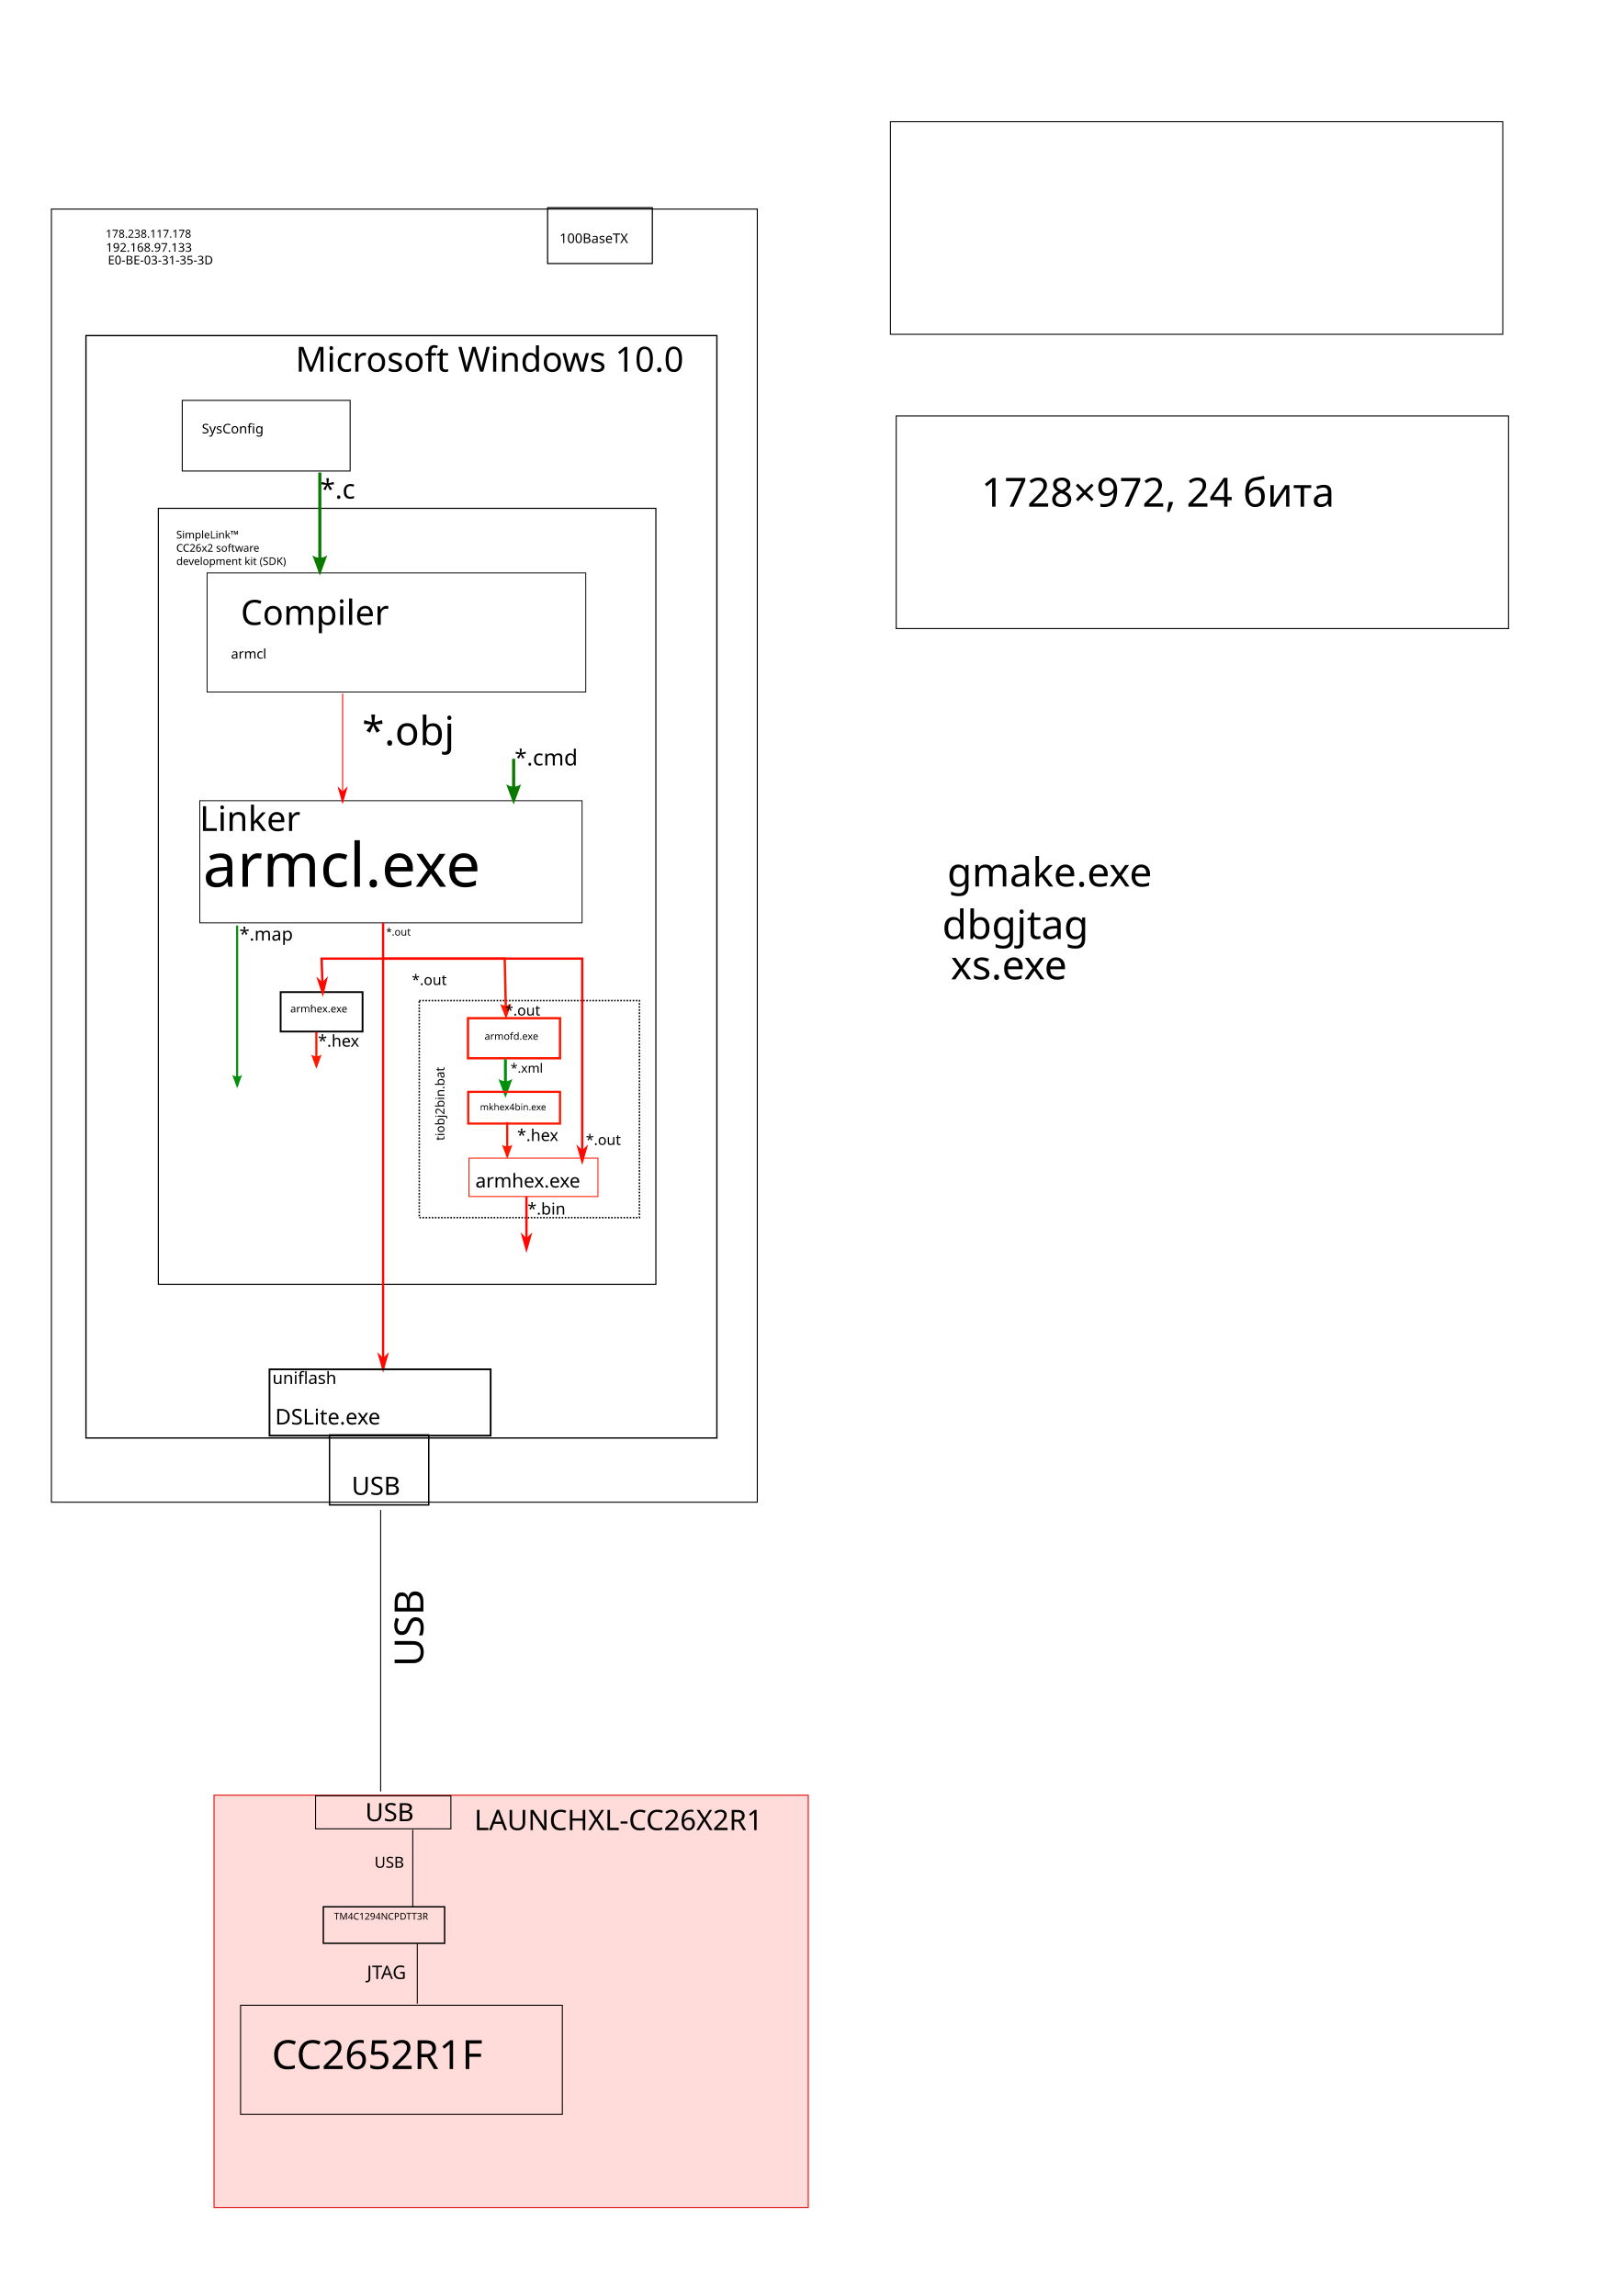
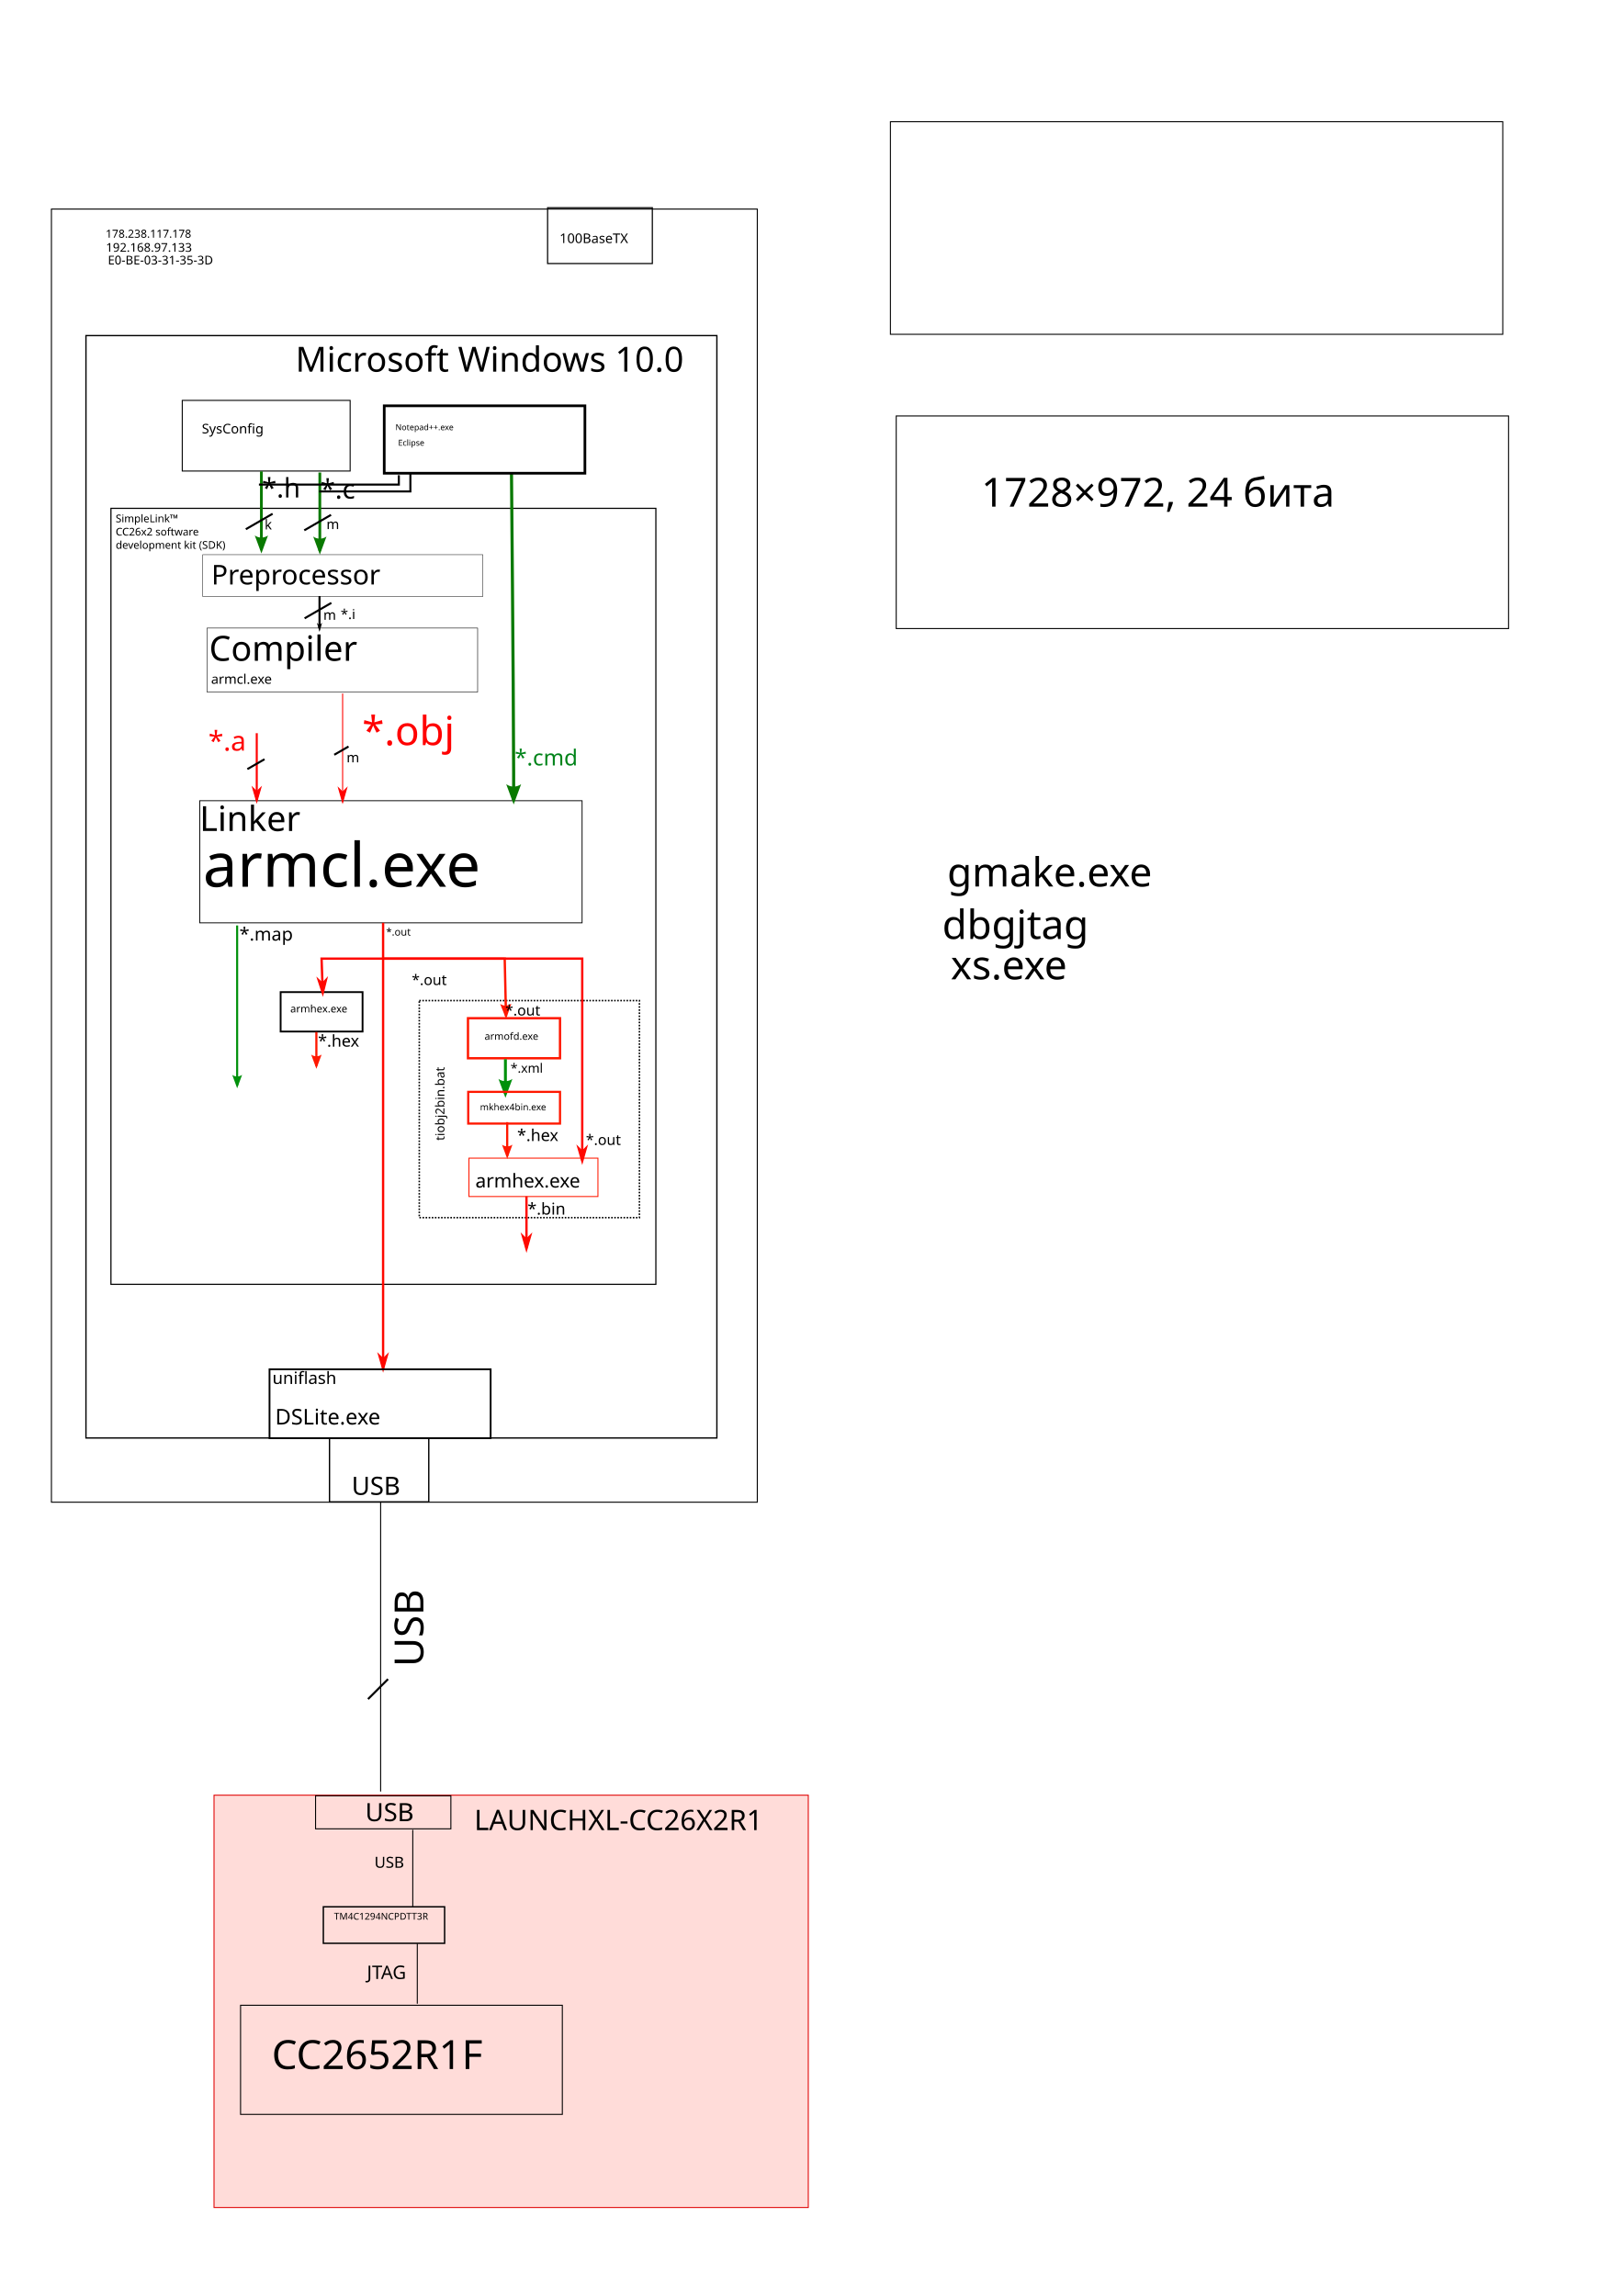
<svg xmlns="http://www.w3.org/2000/svg" width="210mm" height="297mm" viewBox="0 0 210 297" version="1.1" id="svg251068">
  <defs id="defs251065">
+     <marker style="overflow:visible;" id="marker14794" refX="0.0" refY="0.0" orient="auto">
+       <path transform="scale(0.2) rotate(180) translate(6,0)" style="fill-rule:evenodd;fill:context-stroke;stroke:context-stroke;stroke-width:1.0pt;" d="M 0.0,0.0 L 5.0,-5.0 L -12.5,0.0 L 5.0,5.0 L 0.0,0.0 z " id="path14548" />
+     </marker>
    <marker style="overflow:visible;" id="Arrow1Mend" refX="0.0" refY="0.0" orient="auto">
      <path transform="scale(0.4) rotate(180) translate(10,0)" style="fill-rule:evenodd;fill:context-stroke;stroke:context-stroke;stroke-width:1.0pt;" d="M 0.0,0.0 L 5.0,-5.0 L -12.5,0.0 L 5.0,5.0 L 0.0,0.0 z " id="path14206" />
    </marker>
    <marker style="overflow:visible;" id="Arrow2Send" refX="0.0" refY="0.0" orient="auto">
      <path transform="scale(0.3) rotate(180) translate(-2.3,0)" d="M 8.719,4.034 L -2.207,0.016 L 8.719,-4.002 C 6.973,-1.63 6.983,1.616 8.719,4.034 z " style="fill-rule:evenodd;fill:context-stroke;stroke-width:0.625;stroke-linejoin:round;" id="path14230" />
    </marker>
    <marker style="overflow:visible;" id="Arrow1Send" refX="0.0" refY="0.0" orient="auto">
      <path transform="scale(0.2) rotate(180) translate(6,0)" style="fill-rule:evenodd;fill:context-stroke;stroke:context-stroke;stroke-width:1.0pt;" d="M 0.0,0.0 L 5.0,-5.0 L -12.5,0.0 L 5.0,5.0 L 0.0,0.0 z " id="path14212" />
    </marker>
    <marker style="overflow:visible;" id="Arrow2Mend" refX="0.0" refY="0.0" orient="auto">
      <path transform="scale(0.6) rotate(180) translate(0,0)" d="M 8.719,4.034 L -2.207,0.016 L 8.719,-4.002 C 6.973,-1.63 6.983,1.616 8.719,4.034 z " style="fill-rule:evenodd;fill:context-stroke;stroke-width:0.625;stroke-linejoin:round;" id="path14224" />
    </marker>
    <marker style="overflow:visible;" id="marker359531" refX="0.0" refY="0.0" orient="auto">
      <path transform="scale(0.8) rotate(180) translate(12.5,0)" style="fill-rule:evenodd;fill:context-stroke;stroke:context-stroke;stroke-width:1.0pt;" d="M 0.0,0.0 L 5.0,-5.0 L -12.5,0.0 L 5.0,5.0 L 0.0,0.0 z " id="path359529" />
    </marker>
    <marker style="overflow:visible;" id="Arrow1Lend" refX="0.0" refY="0.0" orient="auto">
      <path transform="scale(0.8) rotate(180) translate(12.5,0)" style="fill-rule:evenodd;fill:context-stroke;stroke:context-stroke;stroke-width:1.0pt;" d="M 0.0,0.0 L 5.0,-5.0 L -12.5,0.0 L 5.0,5.0 L 0.0,0.0 z " id="path298981" />
    </marker>
    <marker style="overflow:visible" id="Arrow2Mend-2" refX="0" refY="0" orient="auto">
      <path transform="scale(-0.6)" d="M 8.719,4.034 -2.207,0.016 8.719,-4.002 c -1.745,2.372 -1.735,5.617 -6e-7,8.035 z" style="fill:context-stroke;fill-rule:evenodd;stroke-width:0.625;stroke-linejoin:round" id="path14224-0" />
    </marker>
    <marker style="overflow:visible" id="Arrow2Mend-9" refX="0" refY="0" orient="auto">
      <path transform="scale(-0.6)" d="M 8.719,4.034 -2.207,0.016 8.719,-4.002 c -1.745,2.372 -1.735,5.617 -6e-7,8.035 z" style="fill:context-stroke;fill-rule:evenodd;stroke-width:0.625;stroke-linejoin:round" id="path14224-6" />
    </marker>
    <marker style="overflow:visible" id="Arrow2Mend-7" refX="0" refY="0" orient="auto">
      <path transform="scale(-0.6)" d="M 8.719,4.034 -2.207,0.016 8.719,-4.002 c -1.745,2.372 -1.735,5.617 -6e-7,8.035 z" style="fill:context-stroke;fill-rule:evenodd;stroke-width:0.625;stroke-linejoin:round" id="path14224-4" />
    </marker>
+     <marker style="overflow:visible" id="Arrow2Mend-9-9" refX="0" refY="0" orient="auto">
+       <path transform="scale(-0.6)" d="M 8.719,4.034 -2.207,0.016 8.719,-4.002 c -1.745,2.372 -1.735,5.617 -6e-7,8.035 z" style="fill:context-stroke;fill-rule:evenodd;stroke-width:0.625;stroke-linejoin:round" id="path14224-6-4" />
+     </marker>
  </defs>
+   <g id="layer4" />
+   <g id="layer5" />
+   <g id="layer3">
+     <text xml:space="preserve" style="font-style:normal;font-weight:normal;font-size:1.205px;line-height:1.25;font-family:sans-serif;fill:#000000;fill-opacity:1;stroke:none;stroke-width:0.03" x="62.078" y="143.623" id="text23945">
+       <tspan id="tspan23943" style="stroke-width:0.03" x="62.078" y="143.623">mkhex4bin.exe</tspan>
+     </text>
+   </g>
+   <g id="layer2" />
  <g id="layer1">
-     <text xml:space="preserve" style="font-style:normal;font-weight:normal;font-size:1.37px;line-height:1.25;font-family:sans-serif;fill:#000000;fill-opacity:1;stroke:none;stroke-width:0.034" x="22.8" y="69.655" id="text254729">
-       <tspan id="tspan254727" style="stroke-width:0.034" x="22.8" y="69.655">SimpleLink™ </tspan>
-       <tspan style="stroke-width:0.034" x="22.8" y="71.368" id="tspan256861">CC26x2 software </tspan>
-       <tspan style="stroke-width:0.034" x="22.8" y="73.08" id="tspan256863">development kit (SDK)</tspan>
-     </text>
-     <rect style="fill:none;stroke:#000000;stroke-width:0.112;stroke-opacity:1" id="rect259227" width="48.975" height="15.404" x="26.783" y="74.112" />
+     <text xml:space="preserve" style="font-style:normal;font-weight:normal;font-size:1.37px;line-height:1.25;font-family:sans-serif;fill:#000000;fill-opacity:1;stroke:none;stroke-width:0.034" x="14.966" y="67.559" id="text254729">
+       <tspan id="tspan254727" style="stroke-width:0.034" x="14.966" y="67.559">SimpleLink™ </tspan>
+       <tspan style="stroke-width:0.034" x="14.966" y="69.272" id="tspan256861">CC26x2 software </tspan>
+       <tspan style="stroke-width:0.034" x="14.966" y="70.984" id="tspan256863">development kit (SDK)</tspan>
+     </text>
+     <rect style="fill:none;stroke:#000000;stroke-width:0.069;stroke-opacity:1" id="rect259227" width="34.996" height="8.279" x="26.777" y="81.243" />
    <rect style="fill:none;stroke:#000000;stroke-width:0.112;stroke-opacity:1" id="rect259229" width="49.449" height="15.799" x="25.835" y="103.577" />
-     <text xml:space="preserve" style="font-style:normal;font-weight:normal;font-size:4.481px;line-height:1.25;font-family:sans-serif;fill:#000000;fill-opacity:1;stroke:none;stroke-width:0.112" x="31.128" y="80.827" id="text260245">
-       <tspan id="tspan260243" style="stroke-width:0.112" x="31.128" y="80.827">Compiler</tspan>
+     <text xml:space="preserve" style="font-style:normal;font-weight:normal;font-size:4.481px;line-height:1.25;font-family:sans-serif;fill:#000000;fill-opacity:1;stroke:none;stroke-width:0.112" x="27.038" y="85.477" id="text260245">
+       <tspan id="tspan260243" style="stroke-width:0.112" x="27.038" y="85.477">Compiler</tspan>
    </text>
    <text xml:space="preserve" style="font-style:normal;font-weight:normal;font-size:4.481px;line-height:1.25;font-family:sans-serif;fill:#000000;fill-opacity:1;stroke:none;stroke-width:0.112" x="25.814" y="107.495" id="text260579">
      <tspan id="tspan260577" style="stroke-width:0.112" x="25.814" y="107.495">Linker</tspan>
    </text>
-     <rect style="fill:none;stroke:#000000;stroke-width:0.145;stroke-opacity:1" id="rect261515" width="64.346" height="100.377" x="20.48" y="65.756" />
+     <rect style="fill:none;stroke:#000000;stroke-width:0.151;stroke-opacity:1" id="rect261515" width="70.477" height="100.377" x="14.349" y="65.756" />
    <rect style="fill:none;stroke:#000000;stroke-width:0.171;stroke-opacity:1" id="rect261517" width="81.599" height="142.601" x="11.117" y="43.41" />
    <text xml:space="preserve" style="font-style:normal;font-weight:normal;font-size:4.481px;line-height:1.25;font-family:sans-serif;fill:#000000;fill-opacity:1;stroke:none;stroke-width:0.112" x="38.208" y="42.478" id="text262269">
      <tspan id="tspan262267" style="stroke-width:0.112" x="38.208" y="42.478" />
      <tspan style="stroke-width:0.112" x="38.208" y="48.079" id="tspan6485">Microsoft Windows 10.0</tspan>
    </text>
    <rect style="fill:none;stroke:#000000;stroke-width:0.133;stroke-opacity:1" id="rect265493" width="91.294" height="167.273" x="6.651" y="27.044" />
    <rect style="fill:#ffdcd9;fill-opacity:1;stroke:#df0000;stroke-width:0.125;stroke-opacity:1" id="rect265625" width="76.86" height="53.336" x="27.68" y="232.218" />
    <text xml:space="preserve" style="font-style:normal;font-weight:normal;font-size:3.659px;line-height:1.25;font-family:sans-serif;fill:#000000;fill-opacity:1;stroke:none;stroke-width:0.091" x="61.33" y="236.733" id="text267679">
      <tspan id="tspan267677" style="stroke-width:0.091" x="61.33" y="236.733">LAUNCHXL-CC26X2R1</tspan>
    </text>
    <text xml:space="preserve" style="font-style:normal;font-weight:normal;font-size:5.2px;line-height:1.25;font-family:sans-serif;fill:#000000;fill-opacity:1;stroke:none;stroke-width:0.13" x="35.147" y="267.641" id="text269381">
      <tspan id="tspan269379" style="stroke-width:0.13" x="35.147" y="267.641">CC2652R1F</tspan>
    </text>
    <text xml:space="preserve" style="font-style:normal;font-weight:normal;font-size:1.325px;line-height:1.25;font-family:sans-serif;fill:#000000;fill-opacity:1;stroke:none;stroke-width:0.033" x="49.943" y="121.013" id="text283204">
      <tspan id="tspan283202" style="stroke-width:0.033" x="49.943" y="121.013">*.out</tspan>
    </text>
    <path style="fill:none;stroke:#ff0800;stroke-width:0.3;stroke-linecap:butt;stroke-linejoin:miter;stroke-opacity:1;marker-end:url(#Arrow1Mend);stroke-miterlimit:4;stroke-dasharray:none" d="m 49.548,119.374 v 57.603" id="path284679" />
-     <text xml:space="preserve" style="font-style:normal;font-weight:normal;font-size:1.733px;line-height:1.25;font-family:sans-serif;fill:#000000;fill-opacity:1;stroke:none;stroke-width:0.13" x="29.875" y="85.188" id="text292893">
-       <tspan id="tspan292891" style="font-size:1.733px;stroke-width:0.13" x="29.875" y="85.188">armcl</tspan>
-     </text>
-     <text xml:space="preserve" style="font-style:normal;font-weight:normal;font-size:5.2px;line-height:1.25;font-family:sans-serif;fill:#000000;fill-opacity:1;stroke:none;stroke-width:0.13" x="46.841" y="96.385" id="text297079">
-       <tspan id="tspan297077" style="stroke-width:0.13" x="46.841" y="96.385">*.obj</tspan>
+     <text xml:space="preserve" style="font-style:normal;font-weight:normal;font-size:1.733px;line-height:1.25;font-family:sans-serif;fill:#000000;fill-opacity:1;stroke:none;stroke-width:0.13" x="27.303" y="88.453" id="text292893">
+       <tspan id="tspan292891" style="font-size:1.733px;stroke-width:0.13" x="27.303" y="88.453">armcl.exe</tspan>
+     </text>
+     <text xml:space="preserve" style="font-style:normal;font-weight:normal;font-size:5.2px;line-height:1.25;font-family:sans-serif;fill:#ff0000;fill-opacity:1;stroke:none;stroke-width:0.13;stroke-opacity:1" x="46.841" y="96.385" id="text297079">
+       <tspan id="tspan297077" style="stroke-width:0.13;stroke:none;stroke-opacity:1;fill:#ff0000;fill-opacity:1" x="46.841" y="96.385">*.obj</tspan>
    </text>
    <path style="fill:none;stroke:#ff0300;stroke-width:0.13px;stroke-linecap:butt;stroke-linejoin:miter;stroke-opacity:1;marker-end:url(#Arrow1Lend)" d="M 44.313,89.709 V 103.774" id="path298896" />
-     <text xml:space="preserve" style="font-style:normal;font-weight:normal;font-size:2.858px;line-height:1.25;font-family:sans-serif;fill:#000000;fill-opacity:1;stroke:none;stroke-width:0.071" x="66.567" y="99.013" id="text357424">
-       <tspan id="tspan357422" style="stroke-width:0.071" x="66.567" y="99.013">*.cmd</tspan>
-     </text>
-     <path style="fill:none;stroke:#097900;stroke-width:0.4;stroke-linecap:butt;stroke-linejoin:miter;stroke-opacity:1;marker-end:url(#Arrow2Mend-9);stroke-miterlimit:4;stroke-dasharray:none" d="m 66.431,98.151 v 5.38" id="path359527" />
+     <text xml:space="preserve" style="font-style:normal;font-weight:normal;font-size:2.858px;line-height:1.25;font-family:sans-serif;fill:#008319;fill-opacity:1;stroke:none;stroke-width:0.071" x="66.567" y="99.013" id="text357424">
+       <tspan id="tspan357422" style="stroke-width:0.071;fill:#008319;fill-opacity:1" x="66.567" y="99.013">*.cmd</tspan>
+     </text>
+     <path style="fill:none;stroke:#097900;stroke-width:0.4;stroke-linecap:butt;stroke-linejoin:miter;stroke-miterlimit:4;stroke-dasharray:none;stroke-opacity:1;marker-end:url(#Arrow2Mend-9)" d="m 66.152,61.213 c 0,0 0.246,25.792 0.28,38.689 v 3.629" id="path359527" />
    <text xml:space="preserve" style="font-style:normal;font-weight:normal;font-size:5.2px;line-height:1.25;font-family:sans-serif;fill:#000000;fill-opacity:1;stroke:none;stroke-width:0.13" x="121.868" y="121.457" id="text367988">
      <tspan id="tspan367986" style="stroke-width:0.13" x="121.868" y="121.457">dbgjtag</tspan>
    </text>
    <text xml:space="preserve" style="font-style:normal;font-weight:normal;font-size:5.2px;line-height:1.25;font-family:sans-serif;fill:#000000;fill-opacity:1;stroke:none;stroke-width:0.13" x="122.953" y="126.685" id="text395364">
      <tspan id="tspan395362" style="stroke-width:0.13" x="122.953" y="126.685">xs.exe</tspan>
    </text>
    <text xml:space="preserve" style="font-style:normal;font-weight:normal;font-size:5.2px;line-height:1.25;font-family:sans-serif;fill:#000000;fill-opacity:1;stroke:none;stroke-width:0.13" x="122.512" y="114.673" id="text396280">
      <tspan id="tspan396278" style="stroke-width:0.13" x="122.512" y="114.673">gmake.exe</tspan>
    </text>
    <rect style="fill:none;stroke:#000000;stroke-width:0.13" id="rect7491" width="21.713" height="9.139" x="23.572" y="51.792" />
    <text xml:space="preserve" style="font-style:normal;font-weight:normal;font-size:1.733px;line-height:1.25;font-family:sans-serif;fill:#000000;fill-opacity:1;stroke:none;stroke-width:0.13" x="26.099" y="56.069" id="text8243">
      <tspan id="tspan8241" style="font-size:1.733px;stroke-width:0.13" x="26.099" y="56.069">SysConfig </tspan>
    </text>
-     <path style="fill:none;stroke:#097900;stroke-width:0.4;stroke-linecap:butt;stroke-linejoin:miter;stroke-opacity:1;stroke-miterlimit:4;stroke-dasharray:none;marker-end:url(#Arrow2Mend-9)" d="m 41.364,61.125 v 12.801" id="path10464" />
+     <path style="fill:none;stroke:#097900;stroke-width:0.356;stroke-linecap:butt;stroke-linejoin:miter;stroke-miterlimit:4;stroke-dasharray:none;stroke-opacity:1;marker-end:url(#Arrow2Mend-9)" d="M 41.364,61.125 V 71.266" id="path10464" />
    <text xml:space="preserve" style="font-style:normal;font-weight:normal;font-size:3.467px;line-height:1.25;font-family:sans-serif;fill:#000000;fill-opacity:1;stroke:none;stroke-width:0.13" x="41.428" y="64.496" id="text11138">
      <tspan id="tspan11136" style="font-size:3.467px;stroke-width:0.13" x="41.428" y="64.496">*.c</tspan>
    </text>
    <text xml:space="preserve" style="font-style:normal;font-weight:normal;font-size:2.208px;line-height:1.25;font-family:sans-serif;fill:#000000;fill-opacity:1;stroke:none;stroke-width:0.055" x="35.229" y="179.028" id="text1367">
      <tspan id="tspan1365" style="stroke-width:0.055" x="35.229" y="179.028">uniflash</tspan>
    </text>
-     <rect style="fill:none;stroke:#000000;stroke-width:0.227" id="rect2197" width="28.601" height="8.582" x="34.856" y="177.125" />
-     <rect style="fill:none;stroke:#000000;stroke-width:0.181" id="rect2356" width="12.834" height="9.055" x="42.618" y="185.614" />
-     <path style="fill:none;stroke:#000000;stroke-width:0.13px;stroke-linecap:butt;stroke-linejoin:miter;stroke-opacity:1" d="m 49.229,195.317 v 36.427" id="path2393" />
+     <rect style="fill:none;stroke:#000000;stroke-width:0.231" id="rect2197" width="28.597" height="8.905" x="34.858" y="177.127" />
+     <rect style="fill:none;stroke:#000000;stroke-width:0.173" id="rect2356" width="12.838" height="8.229" x="42.616" y="186.046" />
+     <path style="fill:none;stroke:#000000;stroke-width:0.134px;stroke-linecap:butt;stroke-linejoin:miter;stroke-opacity:1" d="m 49.229,194.267 v 37.476" id="path2393" />
    <text xml:space="preserve" style="font-style:normal;font-weight:normal;font-size:5.2px;line-height:1.25;font-family:sans-serif;fill:#000000;fill-opacity:1;stroke:none;stroke-width:0.13" x="-215.61" y="54.756" id="text3541" transform="rotate(-90)">
      <tspan id="tspan3539" style="stroke-width:0.13" x="-215.61" y="54.756">USB</tspan>
    </text>
    <text xml:space="preserve" style="font-style:normal;font-weight:normal;font-size:3.258px;line-height:1.25;font-family:sans-serif;fill:#000000;fill-opacity:1;stroke:none;stroke-width:0.081" x="45.469" y="193.368" id="text3541-2">
      <tspan id="tspan3539-2" style="stroke-width:0.081" x="45.469" y="193.368">USB</tspan>
    </text>
    <text xml:space="preserve" style="font-style:normal;font-weight:normal;font-size:3.258px;line-height:1.25;font-family:sans-serif;fill:#000000;fill-opacity:1;stroke:none;stroke-width:0.081" x="47.229" y="235.579" id="text3541-2-5">
      <tspan id="tspan3539-2-4" style="stroke-width:0.081" x="47.229" y="235.579">USB</tspan>
    </text>
    <text xml:space="preserve" style="font-style:normal;font-weight:normal;font-size:2.791px;line-height:1.25;font-family:sans-serif;fill:#000000;fill-opacity:1;stroke:none;stroke-width:0.07" x="35.594" y="184.265" id="text6855">
      <tspan id="tspan6853" style="stroke-width:0.07" x="35.594" y="184.265">DSLite.exe</tspan>
    </text>
    <path style="fill:none;stroke:#000000;stroke-width:0.13px;stroke-linecap:butt;stroke-linejoin:miter;stroke-opacity:1" d="m 53.97,251.413 v 7.778" id="path8124" />
    <path style="fill:none;stroke:#000000;stroke-width:0.13px;stroke-linecap:butt;stroke-linejoin:miter;stroke-opacity:1" d="m 53.387,246.681 v -9.982" id="path8126" />
    <text xml:space="preserve" style="font-style:normal;font-weight:normal;font-size:2.407px;line-height:1.25;font-family:sans-serif;fill:#000000;fill-opacity:1;stroke:none;stroke-width:0.06" x="47.452" y="255.988" id="text9486">
      <tspan id="tspan9484" style="stroke-width:0.06" x="47.452" y="255.988">JTAG</tspan>
    </text>
    <text xml:space="preserve" style="font-style:normal;font-weight:normal;font-size:1.984px;line-height:1.25;font-family:sans-serif;fill:#000000;fill-opacity:1;stroke:none;stroke-width:0.05" x="48.43" y="241.608" id="text10900">
      <tspan id="tspan10898" style="stroke-width:0.05" x="48.43" y="241.608">USB</tspan>
    </text>
    <text xml:space="preserve" style="font-style:normal;font-weight:normal;font-size:1.221px;line-height:1.25;font-family:sans-serif;fill:#000000;fill-opacity:1;stroke:none;stroke-width:0.305" x="43.2" y="248.315" id="text22511">
      <tspan id="tspan22509" style="font-size:1.221px;stroke-width:0.305" x="43.2" y="248.315">TM4C1294NCPDTT3R</tspan>
    </text>
    <rect style="fill:none;stroke:#000000;stroke-width:0.13;stroke-opacity:1" id="rect270167" width="41.616" height="14.116" x="31.113" y="259.391" />
    <rect style="fill:none;stroke:#000000;stroke-width:0.13" id="rect2358" width="17.5" height="4.278" x="40.813" y="232.291" />
    <rect style="fill:none;stroke:#000000;stroke-width:0.181" id="rect8009" width="15.684" height="4.721" x="41.82" y="246.655" />
    <text xml:space="preserve" style="font-style:normal;font-weight:normal;font-size:1.568px;line-height:1.25;font-family:sans-serif;fill:#000000;fill-opacity:1;stroke:none;stroke-width:0.039" x="13.694" y="32.563" id="text1522">
      <tspan id="tspan1520" style="stroke-width:0.039" x="13.694" y="32.563">192.168.97.133</tspan>
    </text>
    <text xml:space="preserve" style="font-style:normal;font-weight:normal;font-size:1.568px;line-height:1.25;font-family:sans-serif;fill:#000000;fill-opacity:1;stroke:none;stroke-width:0.039" x="13.948" y="34.204" id="text2648">
      <tspan id="tspan2646" style="stroke-width:0.039" x="13.948" y="34.204">E0-BE-03-31-35-3D</tspan>
    </text>
    <text xml:space="preserve" style="font-style:normal;font-weight:normal;font-size:1.444px;line-height:1.25;font-family:sans-serif;fill:#000000;fill-opacity:1;stroke:none;stroke-width:0.036" x="13.667" y="28.944" id="text5599">
      <tspan id="tspan5597" style="stroke-width:0.036" x="13.667" y="28.944" />
      <tspan style="stroke-width:0.036" x="13.667" y="30.749" id="tspan5601">178.238.117.178</tspan>
    </text>
    <rect style="fill:none;stroke:#000000;stroke-width:0.15" id="rect8022" width="13.546" height="7.222" x="70.824" y="26.868" />
    <text xml:space="preserve" style="font-style:normal;font-weight:normal;font-size:1.733px;line-height:1.25;font-family:sans-serif;fill:#000000;fill-opacity:1;stroke:none;stroke-width:0.13" x="72.372" y="31.442" id="text9302">
      <tspan id="tspan9300" style="font-size:1.733px;stroke-width:0.13" x="72.372" y="31.442">100BaseTX</tspan>
    </text>
    <text xml:space="preserve" style="font-style:normal;font-weight:normal;font-size:5.2px;line-height:1.25;font-family:sans-serif;fill:#000000;fill-opacity:1;stroke:none;stroke-width:0.13" x="126.912" y="65.541" id="text13942">
      <tspan id="tspan13940" style="stroke-width:0.13" x="126.912" y="65.541">1728×972, 24 бита</tspan>
    </text>
    <rect style="fill:none;stroke:#000000;stroke-width:0.13" id="rect14284" width="79.198" height="27.499" x="115.912" y="53.808" />
    <rect style="fill:none;stroke:#000000;stroke-width:0.13" id="rect14284-8" width="79.198" height="27.499" x="115.161" y="15.745" />
    <text xml:space="preserve" style="font-style:normal;font-weight:normal;font-size:1.597px;line-height:1.25;font-family:sans-serif;fill:#000000;fill-opacity:1;stroke:none;stroke-width:0.04" x="-147.536" y="57.471" id="text1361" transform="rotate(-90)">
      <tspan id="tspan1359" style="stroke-width:0.04" x="-147.536" y="57.471">tiobj2bin.bat</tspan>
    </text>
    <rect style="fill:none;stroke:#000000;stroke-width:0.2;stroke-miterlimit:4;stroke-dasharray:0.2,0.2;stroke-dashoffset:0;stroke-opacity:1" id="rect2469" width="28.471" height="28.076" x="54.228" y="129.432" />
    <path style="fill:none;stroke:#ff1800;stroke-width:0.3;stroke-linecap:butt;stroke-linejoin:miter;stroke-miterlimit:4;stroke-dasharray:none;stroke-opacity:1;marker-end:url(#Arrow2Mend)" d="m 49.403,124.001 h 15.873 l 0.167,7.412" id="path5490" />
    <rect style="fill:none;stroke:#000000;stroke-width:0.234;stroke-opacity:1" id="rect8255" width="10.597" height="5.102" x="36.295" y="128.334" />
    <text xml:space="preserve" style="font-style:normal;font-weight:normal;font-size:1.346px;line-height:1.25;font-family:sans-serif;fill:#000000;fill-opacity:1;stroke:none;stroke-width:0.034" x="37.547" y="130.961" id="text9105">
      <tspan id="tspan9103" style="stroke-width:0.034" x="37.547" y="130.961">armhex.exe</tspan>
    </text>
    <text xml:space="preserve" style="font-style:normal;font-weight:normal;font-size:2.123px;line-height:1.25;font-family:sans-serif;fill:#000000;fill-opacity:1;stroke:none;stroke-width:0.053" x="41.127" y="135.39" id="text6362-5">
      <tspan id="tspan6360-5" style="stroke-width:0.053" x="41.127" y="135.39">*.hex</tspan>
    </text>
    <path style="fill:none;stroke:#ff1800;stroke-width:0.281;stroke-linecap:butt;stroke-linejoin:miter;stroke-miterlimit:4;stroke-dasharray:none;stroke-opacity:1;marker-end:url(#Arrow2Mend)" d="m 40.918,133.501 v 4.383" id="path11282" />
    <text xml:space="preserve" style="font-style:normal;font-weight:normal;font-size:2.123px;line-height:1.25;font-family:sans-serif;fill:#000000;fill-opacity:1;stroke:none;stroke-width:0.053" x="66.887" y="147.597" id="text6362-5-5">
      <tspan id="tspan6360-5-1" style="stroke-width:0.053" x="66.887" y="147.597">*.hex</tspan>
    </text>
    <path style="fill:none;stroke:#ff1800;stroke-width:0.281;stroke-linecap:butt;stroke-linejoin:miter;stroke-miterlimit:4;stroke-dasharray:none;stroke-opacity:1;marker-end:url(#Arrow2Mend-9)" d="m 65.599,145.153 v 4.383" id="path11282-6" />
    <text xml:space="preserve" style="font-style:normal;font-weight:normal;font-size:1.887px;line-height:1.25;font-family:sans-serif;fill:#000000;fill-opacity:1;stroke:none;stroke-width:0.047" x="53.25" y="127.419" id="text283204-7-0">
      <tspan id="tspan283202-6-2" style="stroke-width:0.047" x="53.25" y="127.419">*.out</tspan>
    </text>
    <path style="fill:none;stroke:#ff0800;stroke-width:0.3;stroke-linecap:butt;stroke-linejoin:miter;stroke-miterlimit:4;stroke-dasharray:none;stroke-opacity:1;marker-end:url(#Arrow1Mend)" d="m 68.09,154.76 v 6.723" id="path8025-6" />
    <text xml:space="preserve" style="font-style:normal;font-weight:normal;font-size:2.123px;line-height:1.25;font-family:sans-serif;fill:#000000;fill-opacity:1;stroke:none;stroke-width:0.053" x="68.233" y="157.117" id="text6362-8-2">
      <tspan id="tspan6360-2-9" style="stroke-width:0.053" x="68.233" y="157.117">*.bin</tspan>
    </text>
    <rect style="fill:none;stroke:#ff1800;stroke-width:0.3;stroke-miterlimit:4;stroke-dasharray:none;stroke-opacity:1" id="rect15152" width="11.903" height="5.181" x="60.526" y="131.711" />
    <text xml:space="preserve" style="font-style:normal;font-weight:normal;font-size:1.649px;line-height:1.25;font-family:sans-serif;fill:#000000;fill-opacity:1;stroke:none;stroke-width:0.124" x="66.031" y="138.757" id="text16630">
      <tspan id="tspan16628" style="font-size:1.649px;stroke-width:0.124" x="66.031" y="138.757">*.xml</tspan>
    </text>
    <path style="fill:none;stroke:#ff0800;stroke-width:0.3;stroke-linecap:butt;stroke-linejoin:miter;stroke-miterlimit:4;stroke-dasharray:none;stroke-opacity:1;marker-end:url(#Arrow1Mend)" d="m 65.275,124.001 -23.685,0 0.151,4.368" id="path20343" />
    <path style="fill:#008000;stroke:#00900b;stroke-width:0.374;stroke-linecap:butt;stroke-linejoin:miter;stroke-miterlimit:4;stroke-dasharray:none;stroke-opacity:1;marker-end:url(#Arrow2Mend-7)" d="m 65.368,137.015 v 4.502" id="path20345" />
    <rect style="fill:none;stroke:#ff1800;stroke-width:0.281;stroke-miterlimit:4;stroke-dasharray:none;stroke-opacity:1" id="rect20449" width="11.872" height="4.101" x="60.557" y="141.239" />
    <rect style="fill:none;stroke:#ff1800;stroke-width:0.124;stroke-miterlimit:4;stroke-dasharray:none;stroke-opacity:1" id="rect20738" width="16.683" height="4.965" x="60.65" y="149.812" />
    <path style="fill:none;stroke:#ff0800;stroke-width:0.3;stroke-linecap:butt;stroke-linejoin:miter;stroke-miterlimit:4;stroke-dasharray:none;stroke-opacity:1;marker-end:url(#Arrow1Mend)" d="m 65.275,124.001 h 10.027 v 26.107" id="path20773" />
    <text xml:space="preserve" style="font-style:normal;font-weight:normal;font-size:1.301px;line-height:1.25;font-family:sans-serif;fill:#000000;fill-opacity:1;stroke:none;stroke-width:0.033" x="62.666" y="134.498" id="text21855">
      <tspan id="tspan21853" style="stroke-width:0.033" x="62.666" y="134.498">armofd.exe</tspan>
    </text>
    <text xml:space="preserve" style="font-style:normal;font-weight:normal;font-size:2.472px;line-height:1.25;font-family:sans-serif;fill:#000000;fill-opacity:1;stroke:none;stroke-width:0.062" x="61.485" y="153.612" id="text29873">
      <tspan id="tspan29871" style="stroke-width:0.062" x="61.485" y="153.612">armhex.exe</tspan>
    </text>
    <text xml:space="preserve" style="font-style:normal;font-weight:normal;font-size:1.887px;line-height:1.25;font-family:sans-serif;fill:#000000;fill-opacity:1;stroke:none;stroke-width:0.047" x="75.77" y="148.107" id="text283204-7-0-5">
      <tspan id="tspan283202-6-2-4" style="stroke-width:0.047" x="75.77" y="148.107">*.out</tspan>
    </text>
    <text xml:space="preserve" style="font-style:normal;font-weight:normal;font-size:1.887px;line-height:1.25;font-family:sans-serif;fill:#000000;fill-opacity:1;stroke:none;stroke-width:0.047" x="65.347" y="131.36" id="text283204-7-0-8">
      <tspan id="tspan283202-6-2-7" style="stroke-width:0.047" x="65.347" y="131.36">*.out</tspan>
    </text>
    <text xml:space="preserve" style="font-style:normal;font-weight:normal;font-size:7.919px;line-height:1.25;font-family:sans-serif;fill:#000000;fill-opacity:1;stroke:none;stroke-width:0.198" x="26.253" y="114.703" id="text42818">
      <tspan id="tspan42816" style="stroke-width:0.198" x="26.253" y="114.703">armcl.exe</tspan>
    </text>
    <text xml:space="preserve" style="font-style:normal;font-weight:normal;font-size:2.361px;line-height:1.25;font-family:sans-serif;fill:#000000;fill-opacity:1;stroke:none;stroke-width:0.177" x="30.964" y="121.664" id="text45056">
      <tspan id="tspan45054" style="font-size:2.361px;stroke-width:0.177" x="30.964" y="121.664">*.map</tspan>
    </text>
    <path style="fill:#008000;stroke:#00900b;stroke-width:0.265px;stroke-linecap:butt;stroke-linejoin:miter;stroke-opacity:1;marker-end:url(#Arrow2Mend-7)" d="m 30.671,119.714 v 20.711" id="path49290" />
+     <text xml:space="preserve" style="font-style:normal;font-weight:normal;font-size:3.528px;line-height:1.25;font-family:sans-serif;fill:#ff0000;fill-opacity:1;stroke:none;stroke-width:0.265" x="26.958" y="97.103" id="text1969">
+       <tspan id="tspan1967" style="font-size:3.528px;stroke-width:0.265;fill:#ff0000;fill-opacity:1" x="26.958" y="97.103">*.a</tspan>
+     </text>
+     <path style="fill:#ff0000;stroke:#ff0303;stroke-width:0.265;stroke-linecap:butt;stroke-linejoin:miter;stroke-opacity:1;stroke-miterlimit:4;stroke-dasharray:none;marker-end:url(#Arrow1Mend)" d="m 33.207,94.841 v 8.628" id="path4230" />
+     <path style="fill:none;stroke:#000000;stroke-width:0.265px;stroke-linecap:butt;stroke-linejoin:miter;stroke-opacity:1" d="M 34.21,98.211 31.994,99.49" id="path5910" />
+     <path style="fill:none;stroke:#000000;stroke-width:0.265px;stroke-linecap:butt;stroke-linejoin:miter;stroke-opacity:1" d="m 45.077,96.567 -1.846,1.066" id="path5912" />
+     <path style="fill:none;stroke:#000000;stroke-width:0.265px;stroke-linecap:butt;stroke-linejoin:miter;stroke-opacity:1" d="m 50.184,217.2 -2.588,2.588" id="path5914" />
+     <path style="fill:none;stroke:#000000;stroke-width:0.265px;stroke-linecap:butt;stroke-linejoin:miter;stroke-opacity:1" d="m 42.815,66.601 -3.461,1.998" id="path6072" />
+     <path style="fill:none;stroke:#097900;stroke-width:0.356;stroke-linecap:butt;stroke-linejoin:miter;stroke-miterlimit:4;stroke-dasharray:none;stroke-opacity:1;marker-end:url(#Arrow2Mend-9-9)" d="M 33.804,60.982 V 71.123" id="path10464-2" />
+     <text xml:space="preserve" style="font-style:normal;font-weight:normal;font-size:3.467px;line-height:1.25;font-family:sans-serif;fill:#000000;fill-opacity:1;stroke:none;stroke-width:0.13" x="33.869" y="64.352" id="text11138-9">
+       <tspan id="tspan11136-1" style="font-size:3.467px;stroke-width:0.13" x="33.869" y="64.352">*.h</tspan>
+     </text>
+     <path style="fill:none;stroke:#000000;stroke-width:0.265px;stroke-linecap:butt;stroke-linejoin:miter;stroke-opacity:1" d="m 35.255,66.458 -3.461,1.998" id="path6072-2" />
+     <path style="fill:none;stroke:#000000;stroke-width:0.265px;stroke-linecap:butt;stroke-linejoin:miter;stroke-opacity:1" d="M 42.855,77.986 39.394,79.984" id="path6072-0" />
+     <rect style="fill:none;stroke:#000000;stroke-width:0.057;stroke-opacity:1" id="rect259227-8" width="36.223" height="5.412" x="26.221" y="71.75" />
+     <text xml:space="preserve" style="font-style:normal;font-weight:normal;font-size:3.528px;line-height:1.25;font-family:sans-serif;fill:#000000;fill-opacity:1;stroke:none;stroke-width:0.265" x="27.34" y="75.605" id="text8982">
+       <tspan id="tspan8980" style="font-size:3.528px;stroke-width:0.265" x="27.34" y="75.605">Preprocessor</tspan>
+     </text>
+     <path style="fill:none;stroke:#000000;stroke-width:0.265;stroke-linecap:butt;stroke-linejoin:miter;stroke-opacity:1;stroke-miterlimit:4;stroke-dasharray:none;marker-end:url(#marker14794)" d="m 41.323,77.105 v 4.155" id="path12655" />
+     <text xml:space="preserve" style="font-style:normal;font-weight:normal;font-size:1.764px;line-height:1.25;font-family:sans-serif;fill:#000000;fill-opacity:1;stroke:none;stroke-width:0.265" x="44.06" y="80.073" id="text13407">
+       <tspan id="tspan13405" style="font-size:1.764px;stroke-width:0.265" x="44.06" y="80.073">*.i</tspan>
+     </text>
+     <text xml:space="preserve" style="font-style:normal;font-weight:normal;font-size:1.058px;line-height:1.25;font-family:sans-serif;fill:#000000;fill-opacity:1;stroke:none;stroke-width:0.265" x="51.49" y="57.646" id="text21475">
+       <tspan id="tspan21473" style="font-size:1.058px;stroke-width:0.265" x="51.49" y="57.646">Eclipse</tspan>
+     </text>
+     <text xml:space="preserve" style="font-style:normal;font-weight:normal;font-size:1.058px;line-height:1.25;font-family:sans-serif;fill:#000000;fill-opacity:1;stroke:none;stroke-width:0.265" x="51.14" y="55.641" id="text22577">
+       <tspan id="tspan22575" style="font-size:1.058px;stroke-width:0.265" x="51.14" y="55.641">Notepad++.exe</tspan>
+     </text>
+     <rect style="fill:none;fill-opacity:1;stroke:#000000;stroke-width:0.345;stroke-miterlimit:4;stroke-dasharray:none;stroke-opacity:1" id="rect25525" width="25.955" height="8.722" x="49.694" y="52.493" />
+     <path style="fill:none;stroke:#000000;stroke-width:0.265px;stroke-linecap:butt;stroke-linejoin:miter;stroke-opacity:1" d="m 53.076,61.191 v 2.379 H 41.276" id="path25838" />
+     <path style="fill:none;stroke:#000000;stroke-width:0.265px;stroke-linecap:butt;stroke-linejoin:miter;stroke-opacity:1" d="m 51.583,61.471 v 1.213 H 33.487" id="path25840" />
  </g>
-   <g id="layer3">
-     <text xml:space="preserve" style="font-style:normal;font-weight:normal;font-size:1.205px;line-height:1.25;font-family:sans-serif;fill:#000000;fill-opacity:1;stroke:none;stroke-width:0.03" x="62.078" y="143.623" id="text23945">
-       <tspan id="tspan23943" style="stroke-width:0.03" x="62.078" y="143.623">mkhex4bin.exe</tspan>
+   <g id="layer6">
+     <text xml:space="preserve" style="font-style:normal;font-weight:normal;font-size:1.764px;line-height:1.25;font-family:sans-serif;fill:#000000;fill-opacity:1;stroke:none;stroke-width:0.265" x="42.213" y="68.432" id="text18252">
+       <tspan id="tspan18250" style="font-size:1.764px;stroke-width:0.265" x="42.213" y="68.432">m</tspan>
+     </text>
+     <text xml:space="preserve" style="font-style:normal;font-weight:normal;font-size:1.764px;line-height:1.25;font-family:sans-serif;fill:#000000;fill-opacity:1;stroke:none;stroke-width:0.265" x="41.814" y="80.172" id="text18252-9">
+       <tspan id="tspan18250-6" style="font-size:1.764px;stroke-width:0.265" x="41.814" y="80.172">m</tspan>
+     </text>
+     <text xml:space="preserve" style="font-style:normal;font-weight:normal;font-size:1.764px;line-height:1.25;font-family:sans-serif;fill:#000000;fill-opacity:1;stroke:none;stroke-width:0.265" x="44.815" y="98.607" id="text18252-6">
+       <tspan id="tspan18250-62" style="font-size:1.764px;stroke-width:0.265" x="44.815" y="98.607">m</tspan>
+     </text>
+     <text xml:space="preserve" style="font-style:normal;font-weight:normal;font-size:1.764px;line-height:1.25;font-family:sans-serif;fill:#000000;fill-opacity:1;stroke:none;stroke-width:0.265" x="34.222" y="68.478" id="text19566">
+       <tspan id="tspan19564" style="font-size:1.764px;stroke-width:0.265" x="34.222" y="68.478">k</tspan>
    </text>
  </g>
-   <g id="layer2" />
</svg>
